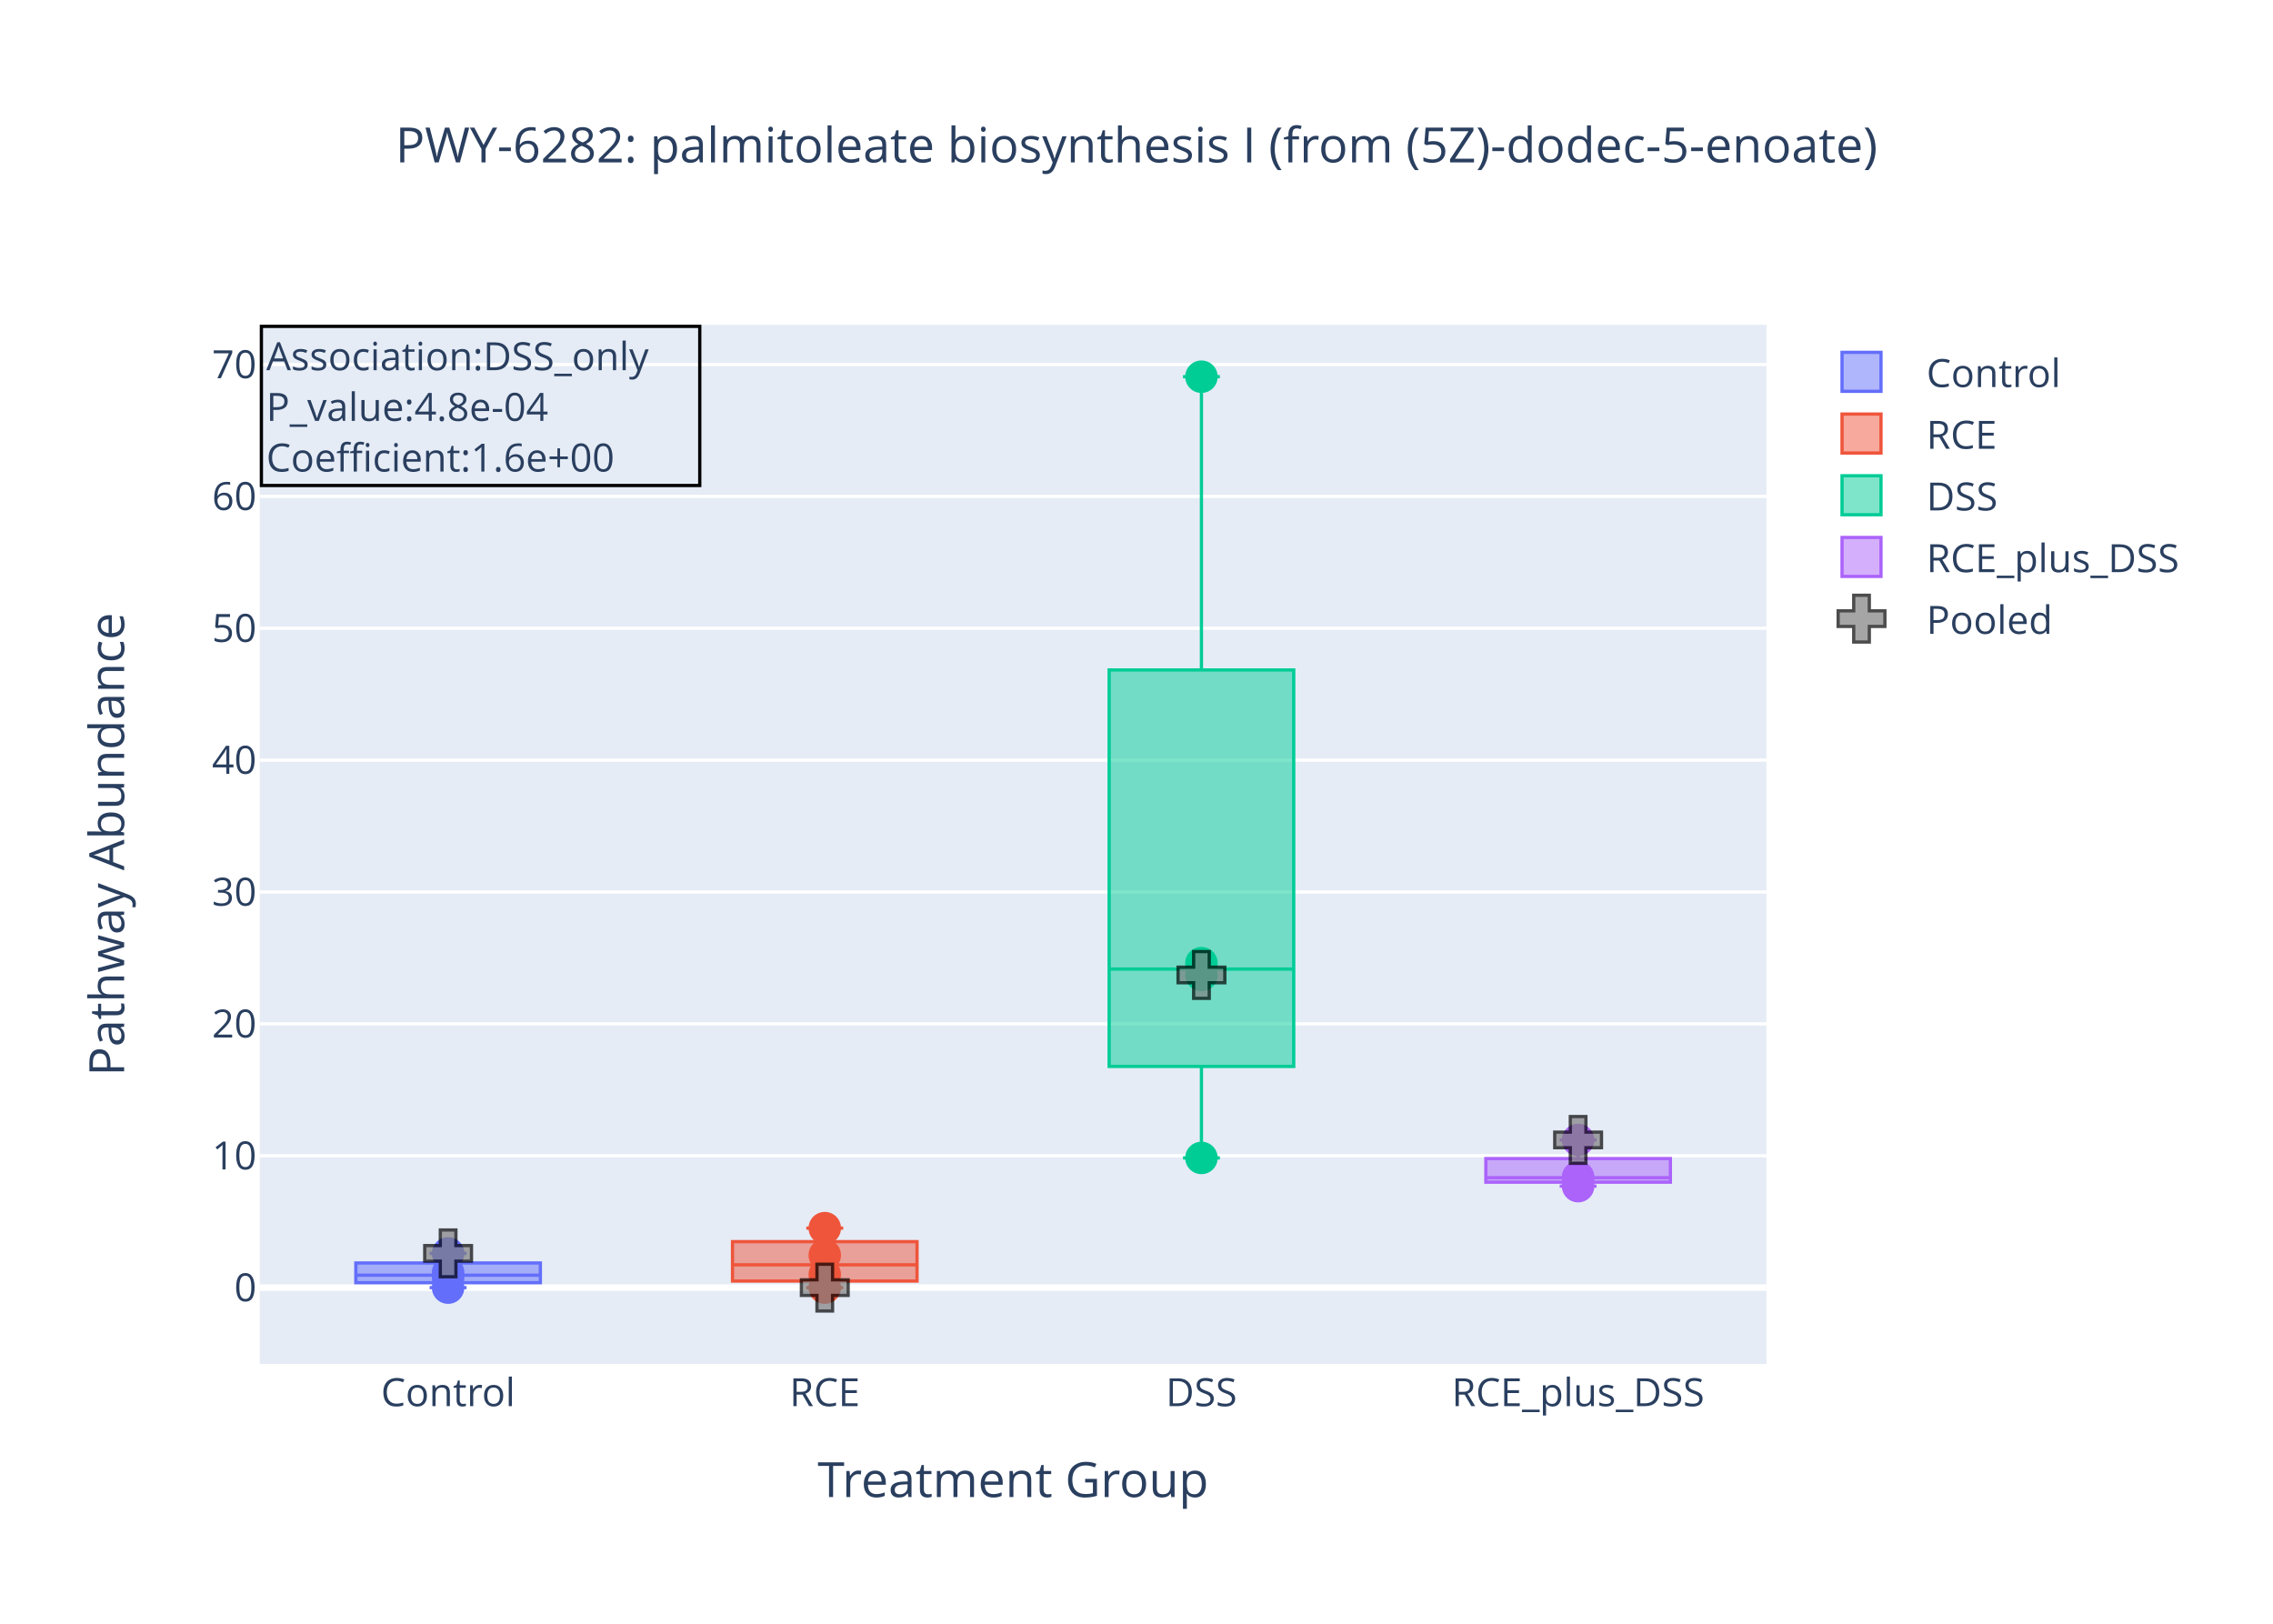
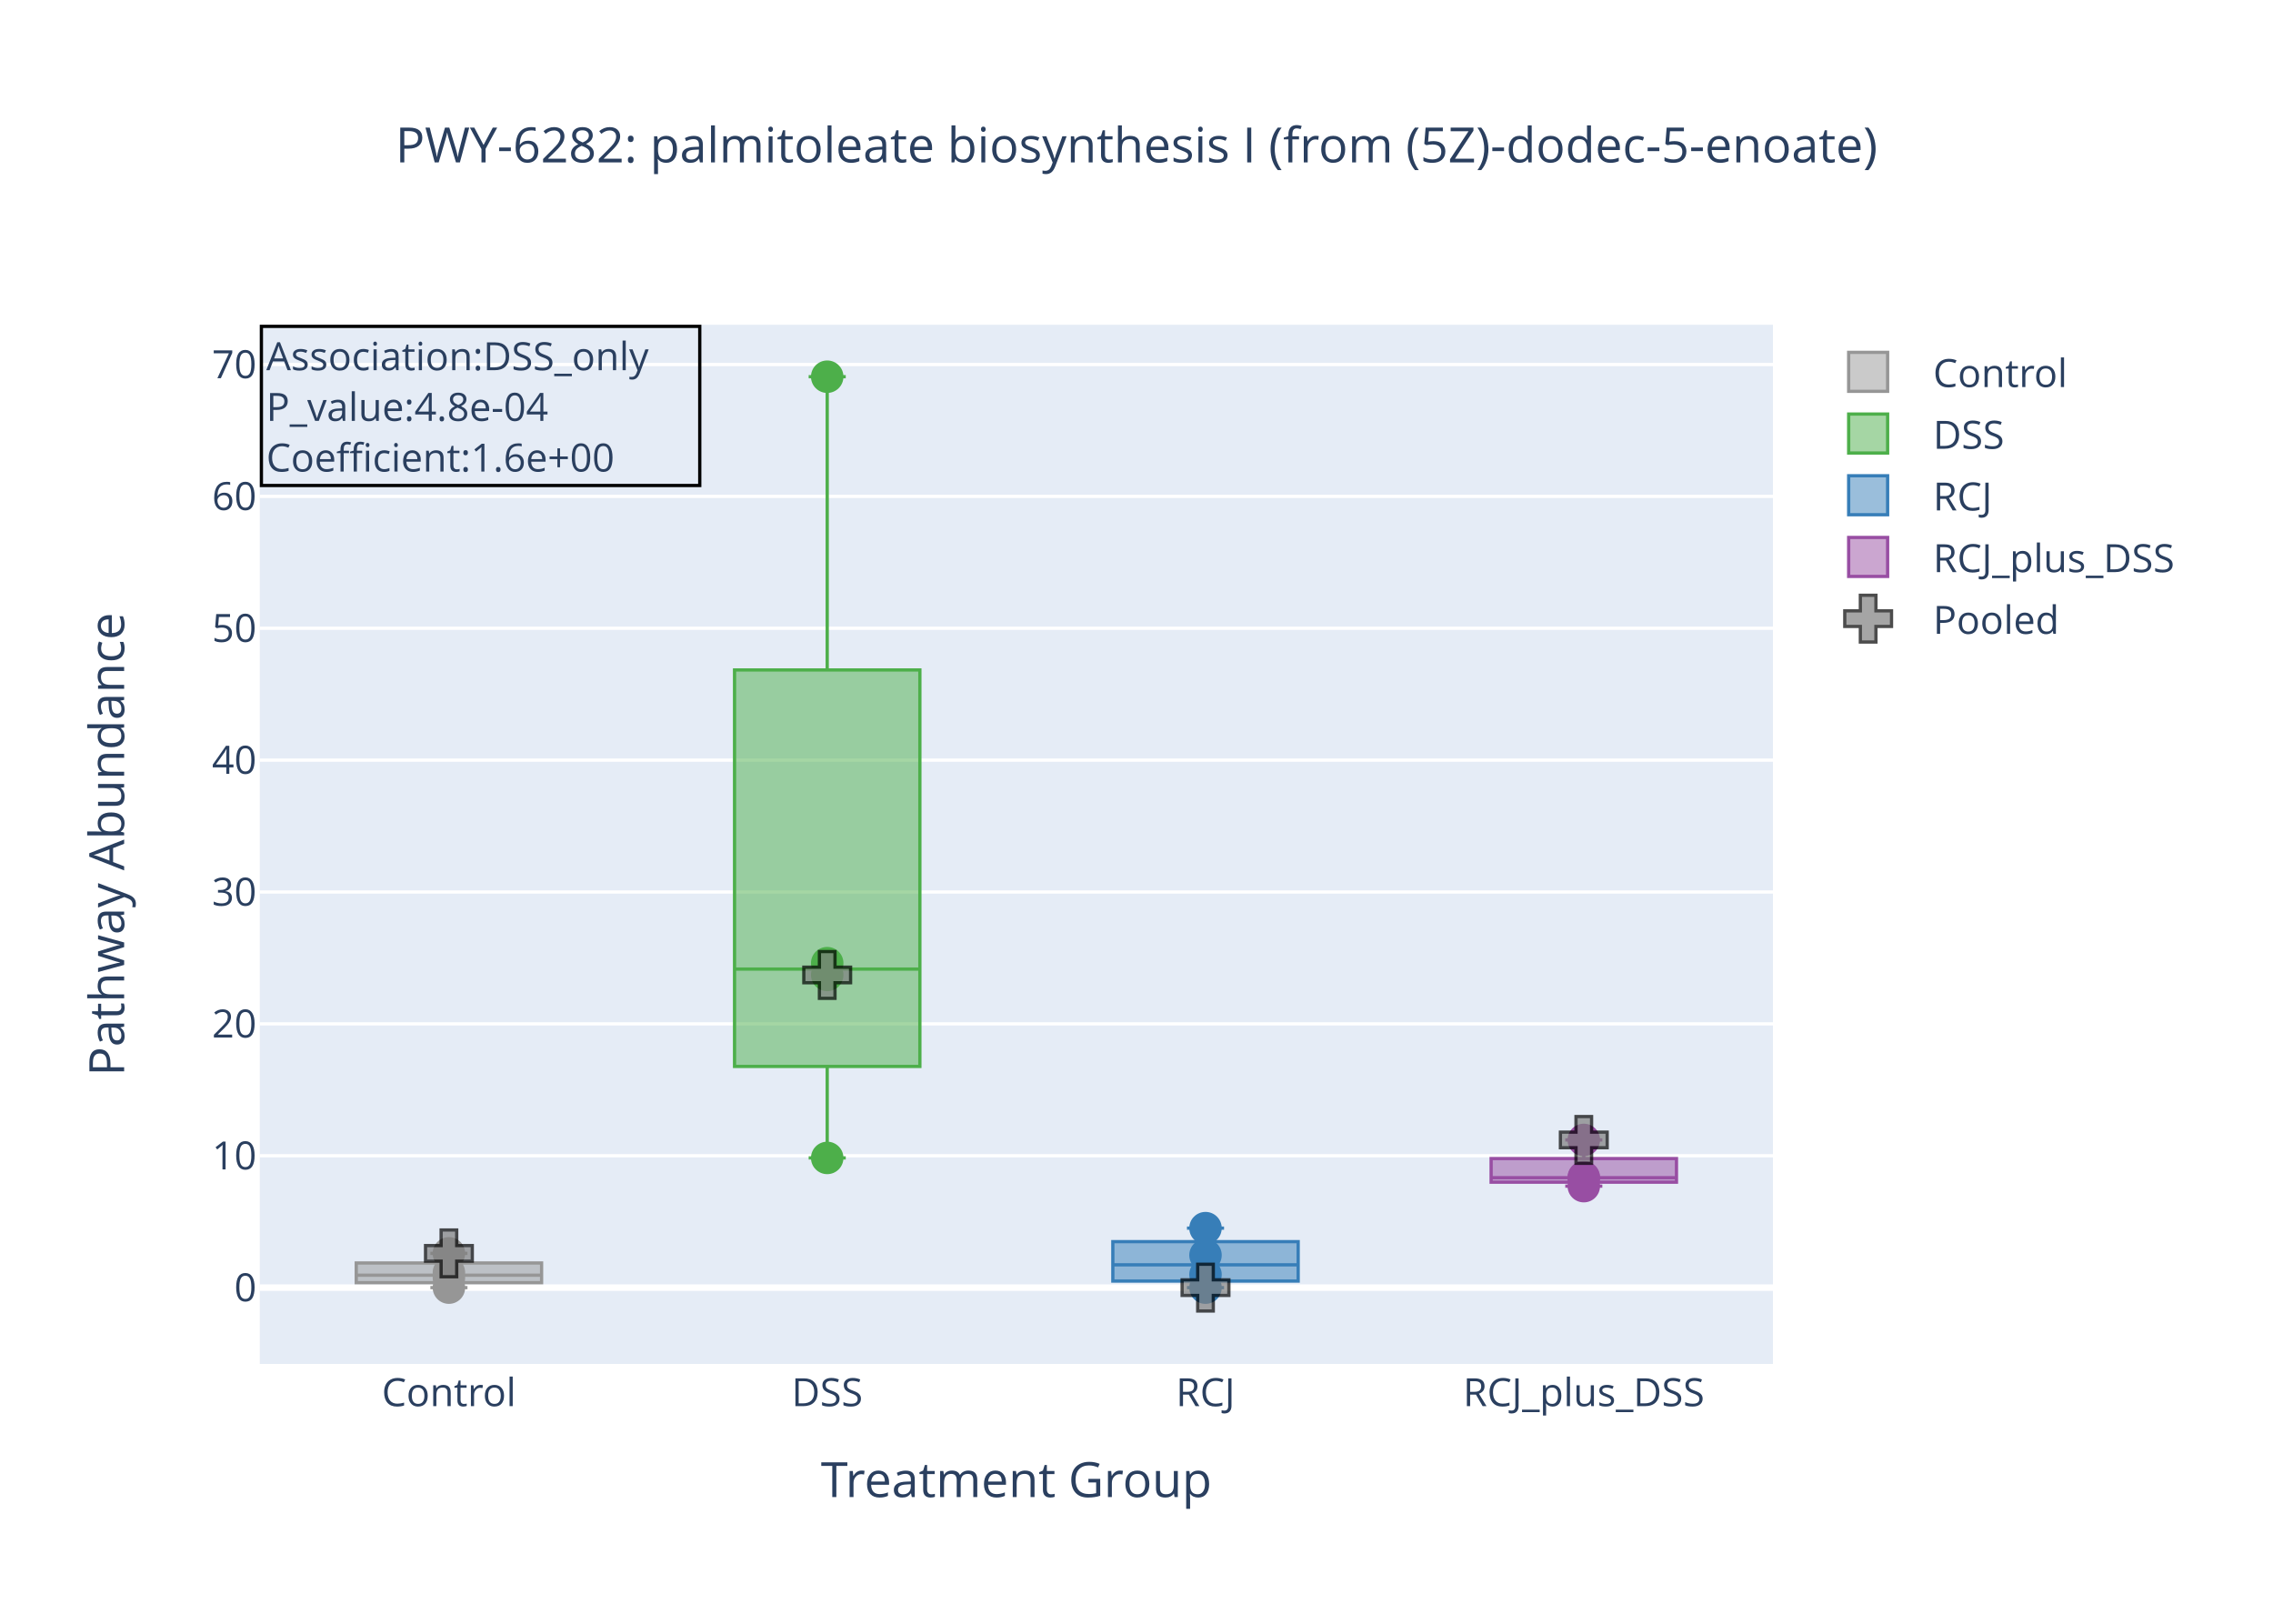
<svg xmlns="http://www.w3.org/2000/svg" class="main-svg" width="700" height="500" viewBox="0 0 700 500" style="">
  <rect x="0" y="0" width="700" height="500" style="fill: rgb(255, 255, 255); fill-opacity: 1;" />
-   <defs id="defs-6acc05">
+   <defs id="defs-9a8780">
    <g class="clips">
-       <clipPath id="clip6acc05xyplot" class="plotclip">
-         <rect width="464" height="320" />
-       </clipPath>
-       <clipPath class="axesclip" id="clip6acc05x">
-         <rect x="80" y="0" width="464" height="500" />
-       </clipPath>
-       <clipPath class="axesclip" id="clip6acc05y">
+       <clipPath id="clip9a8780xyplot" class="plotclip">
+         <rect width="466" height="320" />
+       </clipPath>
+       <clipPath class="axesclip" id="clip9a8780x">
+         <rect x="80" y="0" width="466" height="500" />
+       </clipPath>
+       <clipPath class="axesclip" id="clip9a8780y">
        <rect x="0" y="100" width="700" height="320" />
      </clipPath>
-       <clipPath class="axesclip" id="clip6acc05xy">
-         <rect x="80" y="100" width="464" height="320" />
+       <clipPath class="axesclip" id="clip9a8780xy">
+         <rect x="80" y="100" width="466" height="320" />
      </clipPath>
    </g>
    <g class="gradients" />
    <g class="patterns" />
  </defs>
  <g class="bglayer">
-     <rect class="bg" x="80" y="100" width="464" height="320" style="fill: rgb(229, 236, 246); fill-opacity: 1; stroke-width: 0;" />
+     <rect class="bg" x="80" y="100" width="466" height="320" style="fill: rgb(229, 236, 246); fill-opacity: 1; stroke-width: 0;" />
  </g>
  <g class="layer-below">
    <g class="imagelayer" />
    <g class="shapelayer" />
  </g>
  <g class="cartesianlayer">
    <g class="subplot xy">
      <g class="layer-subplot">
        <g class="shapelayer" />
        <g class="imagelayer" />
      </g>
      <g class="minor-gridlayer">
        <g class="x" />
        <g class="y" />
      </g>
      <g class="gridlayer">
        <g class="x" />
        <g class="y">
-           <path class="ygrid crisp" transform="translate(0,355.89)" d="M80,0h464" style="stroke: rgb(255, 255, 255); stroke-opacity: 1; stroke-width: 1px;" />
-           <path class="ygrid crisp" transform="translate(0,315.28)" d="M80,0h464" style="stroke: rgb(255, 255, 255); stroke-opacity: 1; stroke-width: 1px;" />
-           <path class="ygrid crisp" transform="translate(0,274.68)" d="M80,0h464" style="stroke: rgb(255, 255, 255); stroke-opacity: 1; stroke-width: 1px;" />
-           <path class="ygrid crisp" transform="translate(0,234.07)" d="M80,0h464" style="stroke: rgb(255, 255, 255); stroke-opacity: 1; stroke-width: 1px;" />
-           <path class="ygrid crisp" transform="translate(0,193.46)" d="M80,0h464" style="stroke: rgb(255, 255, 255); stroke-opacity: 1; stroke-width: 1px;" />
-           <path class="ygrid crisp" transform="translate(0,152.85)" d="M80,0h464" style="stroke: rgb(255, 255, 255); stroke-opacity: 1; stroke-width: 1px;" />
-           <path class="ygrid crisp" transform="translate(0,112.25)" d="M80,0h464" style="stroke: rgb(255, 255, 255); stroke-opacity: 1; stroke-width: 1px;" />
+           <path class="ygrid crisp" transform="translate(0,355.89)" d="M80,0h466" style="stroke: rgb(255, 255, 255); stroke-opacity: 1; stroke-width: 1px;" />
+           <path class="ygrid crisp" transform="translate(0,315.28)" d="M80,0h466" style="stroke: rgb(255, 255, 255); stroke-opacity: 1; stroke-width: 1px;" />
+           <path class="ygrid crisp" transform="translate(0,274.68)" d="M80,0h466" style="stroke: rgb(255, 255, 255); stroke-opacity: 1; stroke-width: 1px;" />
+           <path class="ygrid crisp" transform="translate(0,234.07)" d="M80,0h466" style="stroke: rgb(255, 255, 255); stroke-opacity: 1; stroke-width: 1px;" />
+           <path class="ygrid crisp" transform="translate(0,193.46)" d="M80,0h466" style="stroke: rgb(255, 255, 255); stroke-opacity: 1; stroke-width: 1px;" />
+           <path class="ygrid crisp" transform="translate(0,152.85)" d="M80,0h466" style="stroke: rgb(255, 255, 255); stroke-opacity: 1; stroke-width: 1px;" />
+           <path class="ygrid crisp" transform="translate(0,112.25)" d="M80,0h466" style="stroke: rgb(255, 255, 255); stroke-opacity: 1; stroke-width: 1px;" />
        </g>
      </g>
      <g class="zerolinelayer">
-         <path class="yzl zl crisp" transform="translate(0,396.5)" d="M80,0h464" style="stroke: rgb(255, 255, 255); stroke-opacity: 1; stroke-width: 2px;" />
+         <path class="yzl zl crisp" transform="translate(0,396.5)" d="M80,0h466" style="stroke: rgb(255, 255, 255); stroke-opacity: 1; stroke-width: 2px;" />
      </g>
      <path class="xlines-below" />
      <path class="ylines-below" />
      <g class="overlines-below" />
      <g class="xaxislayer-below" />
      <g class="yaxislayer-below" />
      <g class="overaxes-below" />
-       <g class="plot" transform="translate(80,100)" clip-path="url(#clip6acc05xyplot)">
+       <g class="plot" transform="translate(80,100)" clip-path="url(#clip9a8780xyplot)">
        <g class="boxlayer mlayer">
          <g class="trace boxes" style="opacity: 1;">
-             <path class="box" d="M29.58,292.67H86.42M29.58,294.98H86.42V288.91H29.58ZM58,294.98V296.5M58,288.91V285.95M52.32,296.5H63.68M52.32,285.95H63.68" style="vector-effect: non-scaling-stroke; stroke-width: 1px; stroke: rgb(99, 110, 250); stroke-opacity: 1; fill: rgb(99, 110, 250); fill-opacity: 0.5;" />
-             <g class="points">
-               <path class="point" transform="translate(58,296.5)" d="M5,0A5,5 0 1,1 0,-5A5,5 0 0,1 5,0Z" style="opacity: 1; stroke-width: 0px; fill: rgb(99, 110, 250); fill-opacity: 1;" />
-               <path class="point" transform="translate(58,293.47)" d="M5,0A5,5 0 1,1 0,-5A5,5 0 0,1 5,0Z" style="opacity: 1; stroke-width: 0px; fill: rgb(99, 110, 250); fill-opacity: 1;" />
-               <path class="point" transform="translate(58,291.87)" d="M5,0A5,5 0 1,1 0,-5A5,5 0 0,1 5,0Z" style="opacity: 1; stroke-width: 0px; fill: rgb(99, 110, 250); fill-opacity: 1;" />
-               <path class="point" transform="translate(58,285.95)" d="M5,0A5,5 0 1,1 0,-5A5,5 0 0,1 5,0Z" style="opacity: 1; stroke-width: 0px; fill: rgb(99, 110, 250); fill-opacity: 1;" />
-             </g>
-           </g>
-           <g class="trace boxes" style="opacity: 1;">
-             <path class="box" d="M145.58,289.48H202.42M145.58,294.48H202.42V282.34H145.58ZM174,294.48V296.5M174,282.34V278.18M168.32,296.5H179.68M168.32,278.18H179.68" style="vector-effect: non-scaling-stroke; stroke-width: 1px; stroke: rgb(239, 85, 59); stroke-opacity: 1; fill: rgb(239, 85, 59); fill-opacity: 0.5;" />
-             <g class="points">
-               <path class="point" transform="translate(174,296.5)" d="M5,0A5,5 0 1,1 0,-5A5,5 0 0,1 5,0Z" style="opacity: 1; stroke-width: 0px; fill: rgb(239, 85, 59); fill-opacity: 1;" />
-               <path class="point" transform="translate(174,292.47)" d="M5,0A5,5 0 1,1 0,-5A5,5 0 0,1 5,0Z" style="opacity: 1; stroke-width: 0px; fill: rgb(239, 85, 59); fill-opacity: 1;" />
-               <path class="point" transform="translate(174,286.5)" d="M5,0A5,5 0 1,1 0,-5A5,5 0 0,1 5,0Z" style="opacity: 1; stroke-width: 0px; fill: rgb(239, 85, 59); fill-opacity: 1;" />
-               <path class="point" transform="translate(174,278.18)" d="M5,0A5,5 0 1,1 0,-5A5,5 0 0,1 5,0Z" style="opacity: 1; stroke-width: 0px; fill: rgb(239, 85, 59); fill-opacity: 1;" />
-             </g>
-           </g>
-           <g class="trace boxes" style="opacity: 1;">
-             <path class="box" d="M261.58,198.41H318.42M261.58,228.39H318.42V106.3H261.58ZM290,228.39V256.56M290,106.3V16M284.32,256.56H295.68M284.32,16H295.68" style="vector-effect: non-scaling-stroke; stroke-width: 1px; stroke: rgb(0, 204, 150); stroke-opacity: 1; fill: rgb(0, 204, 150); fill-opacity: 0.5;" />
-             <g class="points">
-               <path class="point" transform="translate(290,256.56)" d="M5,0A5,5 0 1,1 0,-5A5,5 0 0,1 5,0Z" style="opacity: 1; stroke-width: 0px; fill: rgb(0, 204, 150); fill-opacity: 1;" />
-               <path class="point" transform="translate(290,200.22)" d="M5,0A5,5 0 1,1 0,-5A5,5 0 0,1 5,0Z" style="opacity: 1; stroke-width: 0px; fill: rgb(0, 204, 150); fill-opacity: 1;" />
-               <path class="point" transform="translate(290,196.59)" d="M5,0A5,5 0 1,1 0,-5A5,5 0 0,1 5,0Z" style="opacity: 1; stroke-width: 0px; fill: rgb(0, 204, 150); fill-opacity: 1;" />
-               <path class="point" transform="translate(290,16)" d="M5,0A5,5 0 1,1 0,-5A5,5 0 0,1 5,0Z" style="opacity: 1; stroke-width: 0px; fill: rgb(0, 204, 150); fill-opacity: 1;" />
-             </g>
-           </g>
-           <g class="trace boxes" style="opacity: 1;">
-             <path class="box" d="M377.58,262.65H434.42M377.58,264.03H434.42V256.76H377.58ZM406,264.03V265.25M406,256.76V251.02M400.32,265.25H411.68M400.32,251.02H411.68" style="vector-effect: non-scaling-stroke; stroke-width: 1px; stroke: rgb(171, 99, 250); stroke-opacity: 1; fill: rgb(171, 99, 250); fill-opacity: 0.5;" />
-             <g class="points">
-               <path class="point" transform="translate(406,265.25)" d="M5,0A5,5 0 1,1 0,-5A5,5 0 0,1 5,0Z" style="opacity: 1; stroke-width: 0px; fill: rgb(171, 99, 250); fill-opacity: 1;" />
-               <path class="point" transform="translate(406,262.8)" d="M5,0A5,5 0 1,1 0,-5A5,5 0 0,1 5,0Z" style="opacity: 1; stroke-width: 0px; fill: rgb(171, 99, 250); fill-opacity: 1;" />
-               <path class="point" transform="translate(406,262.5)" d="M5,0A5,5 0 1,1 0,-5A5,5 0 0,1 5,0Z" style="opacity: 1; stroke-width: 0px; fill: rgb(171, 99, 250); fill-opacity: 1;" />
-               <path class="point" transform="translate(406,251.02)" d="M5,0A5,5 0 1,1 0,-5A5,5 0 0,1 5,0Z" style="opacity: 1; stroke-width: 0px; fill: rgb(171, 99, 250); fill-opacity: 1;" />
+             <path class="box" d="M29.71,292.67H86.79M29.71,294.98H86.79V288.91H29.71ZM58.25,294.98V296.5M58.25,288.91V285.95M52.54,296.5H63.96M52.54,285.95H63.96" style="vector-effect: non-scaling-stroke; stroke-width: 1px; stroke: rgb(150, 150, 150); stroke-opacity: 1; fill: rgb(150, 150, 150); fill-opacity: 0.5;" />
+             <g class="points">
+               <path class="point" transform="translate(58.25,296.5)" d="M5,0A5,5 0 1,1 0,-5A5,5 0 0,1 5,0Z" style="opacity: 1; stroke-width: 0px; fill: rgb(150, 150, 150); fill-opacity: 1;" />
+               <path class="point" transform="translate(58.25,293.47)" d="M5,0A5,5 0 1,1 0,-5A5,5 0 0,1 5,0Z" style="opacity: 1; stroke-width: 0px; fill: rgb(150, 150, 150); fill-opacity: 1;" />
+               <path class="point" transform="translate(58.25,291.87)" d="M5,0A5,5 0 1,1 0,-5A5,5 0 0,1 5,0Z" style="opacity: 1; stroke-width: 0px; fill: rgb(150, 150, 150); fill-opacity: 1;" />
+               <path class="point" transform="translate(58.25,285.95)" d="M5,0A5,5 0 1,1 0,-5A5,5 0 0,1 5,0Z" style="opacity: 1; stroke-width: 0px; fill: rgb(150, 150, 150); fill-opacity: 1;" />
+             </g>
+           </g>
+           <g class="trace boxes" style="opacity: 1;">
+             <path class="box" d="M146.21,198.41H203.29M146.21,228.39H203.29V106.3H146.21ZM174.75,228.39V256.56M174.75,106.3V16M169.04,256.56H180.46M169.04,16H180.46" style="vector-effect: non-scaling-stroke; stroke-width: 1px; stroke: rgb(77, 175, 74); stroke-opacity: 1; fill: rgb(77, 175, 74); fill-opacity: 0.5;" />
+             <g class="points">
+               <path class="point" transform="translate(174.75,256.56)" d="M5,0A5,5 0 1,1 0,-5A5,5 0 0,1 5,0Z" style="opacity: 1; stroke-width: 0px; fill: rgb(77, 175, 74); fill-opacity: 1;" />
+               <path class="point" transform="translate(174.75,200.22)" d="M5,0A5,5 0 1,1 0,-5A5,5 0 0,1 5,0Z" style="opacity: 1; stroke-width: 0px; fill: rgb(77, 175, 74); fill-opacity: 1;" />
+               <path class="point" transform="translate(174.75,196.59)" d="M5,0A5,5 0 1,1 0,-5A5,5 0 0,1 5,0Z" style="opacity: 1; stroke-width: 0px; fill: rgb(77, 175, 74); fill-opacity: 1;" />
+               <path class="point" transform="translate(174.75,16)" d="M5,0A5,5 0 1,1 0,-5A5,5 0 0,1 5,0Z" style="opacity: 1; stroke-width: 0px; fill: rgb(77, 175, 74); fill-opacity: 1;" />
+             </g>
+           </g>
+           <g class="trace boxes" style="opacity: 1;">
+             <path class="box" d="M262.71,289.48H319.79M262.71,294.48H319.79V282.34H262.71ZM291.25,294.48V296.5M291.25,282.34V278.18M285.54,296.5H296.96M285.54,278.18H296.96" style="vector-effect: non-scaling-stroke; stroke-width: 1px; stroke: rgb(55, 126, 184); stroke-opacity: 1; fill: rgb(55, 126, 184); fill-opacity: 0.5;" />
+             <g class="points">
+               <path class="point" transform="translate(291.25,296.5)" d="M5,0A5,5 0 1,1 0,-5A5,5 0 0,1 5,0Z" style="opacity: 1; stroke-width: 0px; fill: rgb(55, 126, 184); fill-opacity: 1;" />
+               <path class="point" transform="translate(291.25,292.47)" d="M5,0A5,5 0 1,1 0,-5A5,5 0 0,1 5,0Z" style="opacity: 1; stroke-width: 0px; fill: rgb(55, 126, 184); fill-opacity: 1;" />
+               <path class="point" transform="translate(291.25,286.5)" d="M5,0A5,5 0 1,1 0,-5A5,5 0 0,1 5,0Z" style="opacity: 1; stroke-width: 0px; fill: rgb(55, 126, 184); fill-opacity: 1;" />
+               <path class="point" transform="translate(291.25,278.18)" d="M5,0A5,5 0 1,1 0,-5A5,5 0 0,1 5,0Z" style="opacity: 1; stroke-width: 0px; fill: rgb(55, 126, 184); fill-opacity: 1;" />
+             </g>
+           </g>
+           <g class="trace boxes" style="opacity: 1;">
+             <path class="box" d="M379.21,262.65H436.29M379.21,264.03H436.29V256.76H379.21ZM407.75,264.03V265.25M407.75,256.76V251.02M402.04,265.25H413.46M402.04,251.02H413.46" style="vector-effect: non-scaling-stroke; stroke-width: 1px; stroke: rgb(152, 78, 163); stroke-opacity: 1; fill: rgb(152, 78, 163); fill-opacity: 0.5;" />
+             <g class="points">
+               <path class="point" transform="translate(407.75,265.25)" d="M5,0A5,5 0 1,1 0,-5A5,5 0 0,1 5,0Z" style="opacity: 1; stroke-width: 0px; fill: rgb(152, 78, 163); fill-opacity: 1;" />
+               <path class="point" transform="translate(407.75,262.8)" d="M5,0A5,5 0 1,1 0,-5A5,5 0 0,1 5,0Z" style="opacity: 1; stroke-width: 0px; fill: rgb(152, 78, 163); fill-opacity: 1;" />
+               <path class="point" transform="translate(407.75,262.5)" d="M5,0A5,5 0 1,1 0,-5A5,5 0 0,1 5,0Z" style="opacity: 1; stroke-width: 0px; fill: rgb(152, 78, 163); fill-opacity: 1;" />
+               <path class="point" transform="translate(407.75,251.02)" d="M5,0A5,5 0 1,1 0,-5A5,5 0 0,1 5,0Z" style="opacity: 1; stroke-width: 0px; fill: rgb(152, 78, 163); fill-opacity: 1;" />
            </g>
          </g>
        </g>
        <g class="scatterlayer mlayer">
-           <g class="trace scatter trace2d759d" style="stroke-miterlimit: 2; opacity: 1;">
+           <g class="trace scatter trace426e38" style="stroke-miterlimit: 2; opacity: 1;">
            <g class="fills" />
            <g class="errorbars" />
            <g class="lines" />
            <g class="points">
-               <path class="point" transform="translate(58,285.95)" d="M7.2,2.4H2.4V7.2H-2.4V2.4H-7.2V-2.4H-2.4V-7.2H2.4V-2.4H7.2Z" style="opacity: 0.7; stroke-width: 1px; fill: rgb(127, 127, 127); fill-opacity: 1; stroke: rgb(0, 0, 0); stroke-opacity: 1;" />
-               <path class="point" transform="translate(290,200.22)" d="M7.2,2.4H2.4V7.2H-2.4V2.4H-7.2V-2.4H-2.4V-7.2H2.4V-2.4H7.2Z" style="opacity: 0.7; stroke-width: 1px; fill: rgb(127, 127, 127); fill-opacity: 1; stroke: rgb(0, 0, 0); stroke-opacity: 1;" />
-               <path class="point" transform="translate(174,296.5)" d="M7.2,2.4H2.4V7.2H-2.4V2.4H-7.2V-2.4H-2.4V-7.2H2.4V-2.4H7.2Z" style="opacity: 0.7; stroke-width: 1px; fill: rgb(127, 127, 127); fill-opacity: 1; stroke: rgb(0, 0, 0); stroke-opacity: 1;" />
-               <path class="point" transform="translate(406,251.02)" d="M7.2,2.4H2.4V7.2H-2.4V2.4H-7.2V-2.4H-2.4V-7.2H2.4V-2.4H7.2Z" style="opacity: 0.7; stroke-width: 1px; fill: rgb(127, 127, 127); fill-opacity: 1; stroke: rgb(0, 0, 0); stroke-opacity: 1;" />
+               <path class="point" transform="translate(58.25,285.95)" d="M7.2,2.4H2.4V7.2H-2.4V2.4H-7.2V-2.4H-2.4V-7.2H2.4V-2.4H7.2Z" style="opacity: 0.7; stroke-width: 1px; fill: rgb(127, 127, 127); fill-opacity: 1; stroke: rgb(0, 0, 0); stroke-opacity: 1;" />
+               <path class="point" transform="translate(174.75,200.22)" d="M7.2,2.4H2.4V7.2H-2.4V2.4H-7.2V-2.4H-2.4V-7.2H2.4V-2.4H7.2Z" style="opacity: 0.7; stroke-width: 1px; fill: rgb(127, 127, 127); fill-opacity: 1; stroke: rgb(0, 0, 0); stroke-opacity: 1;" />
+               <path class="point" transform="translate(291.25,296.5)" d="M7.2,2.4H2.4V7.2H-2.4V2.4H-7.2V-2.4H-2.4V-7.2H2.4V-2.4H7.2Z" style="opacity: 0.7; stroke-width: 1px; fill: rgb(127, 127, 127); fill-opacity: 1; stroke: rgb(0, 0, 0); stroke-opacity: 1;" />
+               <path class="point" transform="translate(407.75,251.02)" d="M7.2,2.4H2.4V7.2H-2.4V2.4H-7.2V-2.4H-2.4V-7.2H2.4V-2.4H7.2Z" style="opacity: 0.7; stroke-width: 1px; fill: rgb(127, 127, 127); fill-opacity: 1; stroke: rgb(0, 0, 0); stroke-opacity: 1;" />
            </g>
            <g class="text" />
          </g>
        </g>
      </g>
      <g class="overplot" />
      <path class="xlines-above crisp" d="M0,0" style="fill: none;" />
      <path class="ylines-above crisp" d="M0,0" style="fill: none;" />
      <g class="overlines-above" />
      <g class="xaxislayer-above">
        <g class="xtick">
-           <text text-anchor="middle" x="0" y="433" transform="translate(138,0)" style="font-family: 'Open Sans', verdana, arial, sans-serif; font-size: 12px; fill: rgb(42, 63, 95); fill-opacity: 1; white-space: pre; opacity: 1;">Control</text>
-         </g>
-         <g class="xtick">
-           <text text-anchor="middle" x="0" y="433" transform="translate(254,0)" style="font-family: 'Open Sans', verdana, arial, sans-serif; font-size: 12px; fill: rgb(42, 63, 95); fill-opacity: 1; white-space: pre; opacity: 1;">RCE</text>
-         </g>
-         <g class="xtick">
-           <text text-anchor="middle" x="0" y="433" transform="translate(370,0)" style="font-family: 'Open Sans', verdana, arial, sans-serif; font-size: 12px; fill: rgb(42, 63, 95); fill-opacity: 1; white-space: pre; opacity: 1;">DSS</text>
-         </g>
-         <g class="xtick">
-           <text text-anchor="middle" x="0" y="433" transform="translate(486,0)" style="font-family: 'Open Sans', verdana, arial, sans-serif; font-size: 12px; fill: rgb(42, 63, 95); fill-opacity: 1; white-space: pre; opacity: 1;">RCE_plus_DSS</text>
+           <text text-anchor="middle" x="0" y="433" transform="translate(138.25,0)" style="font-family: 'Open Sans', verdana, arial, sans-serif; font-size: 12px; fill: rgb(42, 63, 95); fill-opacity: 1; white-space: pre; opacity: 1;">Control</text>
+         </g>
+         <g class="xtick">
+           <text text-anchor="middle" x="0" y="433" transform="translate(254.75,0)" style="font-family: 'Open Sans', verdana, arial, sans-serif; font-size: 12px; fill: rgb(42, 63, 95); fill-opacity: 1; white-space: pre; opacity: 1;">DSS</text>
+         </g>
+         <g class="xtick">
+           <text text-anchor="middle" x="0" y="433" transform="translate(371.25,0)" style="font-family: 'Open Sans', verdana, arial, sans-serif; font-size: 12px; fill: rgb(42, 63, 95); fill-opacity: 1; white-space: pre; opacity: 1;">RCJ</text>
+         </g>
+         <g class="xtick">
+           <text text-anchor="middle" x="0" y="433" transform="translate(487.75,0)" style="font-family: 'Open Sans', verdana, arial, sans-serif; font-size: 12px; fill: rgb(42, 63, 95); fill-opacity: 1; white-space: pre; opacity: 1;">RCJ_plus_DSS</text>
        </g>
      </g>
      <g class="yaxislayer-above">
        <g class="ytick">
          <text text-anchor="end" x="79" y="4.2" transform="translate(0,396.5)" style="font-family: 'Open Sans', verdana, arial, sans-serif; font-size: 12px; fill: rgb(42, 63, 95); fill-opacity: 1; white-space: pre; opacity: 1;">0</text>
        </g>
        <g class="ytick">
          <text text-anchor="end" x="79" y="4.2" style="font-family: 'Open Sans', verdana, arial, sans-serif; font-size: 12px; fill: rgb(42, 63, 95); fill-opacity: 1; white-space: pre; opacity: 1;" transform="translate(0,355.89)">10</text>
        </g>
        <g class="ytick">
          <text text-anchor="end" x="79" y="4.2" style="font-family: 'Open Sans', verdana, arial, sans-serif; font-size: 12px; fill: rgb(42, 63, 95); fill-opacity: 1; white-space: pre; opacity: 1;" transform="translate(0,315.28)">20</text>
        </g>
        <g class="ytick">
          <text text-anchor="end" x="79" y="4.2" style="font-family: 'Open Sans', verdana, arial, sans-serif; font-size: 12px; fill: rgb(42, 63, 95); fill-opacity: 1; white-space: pre; opacity: 1;" transform="translate(0,274.68)">30</text>
        </g>
        <g class="ytick">
          <text text-anchor="end" x="79" y="4.2" style="font-family: 'Open Sans', verdana, arial, sans-serif; font-size: 12px; fill: rgb(42, 63, 95); fill-opacity: 1; white-space: pre; opacity: 1;" transform="translate(0,234.07)">40</text>
        </g>
        <g class="ytick">
          <text text-anchor="end" x="79" y="4.2" style="font-family: 'Open Sans', verdana, arial, sans-serif; font-size: 12px; fill: rgb(42, 63, 95); fill-opacity: 1; white-space: pre; opacity: 1;" transform="translate(0,193.46)">50</text>
        </g>
        <g class="ytick">
          <text text-anchor="end" x="79" y="4.2" style="font-family: 'Open Sans', verdana, arial, sans-serif; font-size: 12px; fill: rgb(42, 63, 95); fill-opacity: 1; white-space: pre; opacity: 1;" transform="translate(0,152.85)">60</text>
        </g>
        <g class="ytick">
          <text text-anchor="end" x="79" y="4.2" style="font-family: 'Open Sans', verdana, arial, sans-serif; font-size: 12px; fill: rgb(42, 63, 95); fill-opacity: 1; white-space: pre; opacity: 1;" transform="translate(0,112.25)">70</text>
        </g>
      </g>
      <g class="overaxes-above" />
    </g>
  </g>
  <g class="polarlayer" />
  <g class="smithlayer" />
  <g class="ternarylayer" />
  <g class="geolayer" />
  <g class="funnelarealayer" />
  <g class="pielayer" />
  <g class="iciclelayer" />
  <g class="treemaplayer" />
  <g class="sunburstlayer" />
  <g class="glimages" />
-   <defs id="topdefs-6acc05">
+   <defs id="topdefs-9a8780">
    <g class="clips" />
-     <clipPath id="legend6acc05">
-       <rect width="135" height="105" x="0" y="0" />
+     <clipPath id="legend9a8780">
+       <rect width="133" height="105" x="0" y="0" />
    </clipPath>
  </defs>
  <g class="layer-above">
    <g class="imagelayer" />
    <g class="shapelayer" />
  </g>
  <g class="infolayer">
-     <g class="legend" pointer-events="all" transform="translate(553.28,100)">
-       <rect class="bg" shape-rendering="crispEdges" width="135" height="105" x="0" y="0" style="stroke: rgb(68, 68, 68); stroke-opacity: 1; fill: rgb(255, 255, 255); fill-opacity: 1; stroke-width: 0px;" />
-       <g class="scrollbox" transform="" clip-path="url(#legend6acc05)">
+     <g class="legend" pointer-events="all" transform="translate(555.32,100)">
+       <rect class="bg" shape-rendering="crispEdges" width="133" height="105" x="0" y="0" style="stroke: rgb(68, 68, 68); stroke-opacity: 1; fill: rgb(255, 255, 255); fill-opacity: 1; stroke-width: 0px;" />
+       <g class="scrollbox" transform="" clip-path="url(#legend9a8780)">
        <g class="groups">
          <g class="traces" transform="translate(0,14.5)" style="opacity: 1;">
            <text class="legendtext" text-anchor="start" x="40" y="4.68" style="font-family: 'Open Sans', verdana, arial, sans-serif; font-size: 12px; fill: rgb(42, 63, 95); fill-opacity: 1; white-space: pre;">Control</text>
            <g class="layers" style="opacity: 1;">
              <g class="legendfill" />
              <g class="legendlines" />
              <g class="legendsymbols">
                <g class="legendpoints">
-                   <path class="legendbox" d="M6,6H-6V-6H6Z" transform="translate(20,0)" style="stroke-width: 1px; fill: rgb(99, 110, 250); fill-opacity: 0.5; stroke: rgb(99, 110, 250); stroke-opacity: 1;" />
-                 </g>
-               </g>
-             </g>
-             <rect class="legendtoggle" x="0" y="-9.5" width="129.844" height="19" style="fill: rgb(0, 0, 0); fill-opacity: 0;" />
+                   <path class="legendbox" d="M6,6H-6V-6H6Z" transform="translate(20,0)" style="stroke-width: 1px; fill: rgb(150, 150, 150); fill-opacity: 0.5; stroke: rgb(150, 150, 150); stroke-opacity: 1;" />
+                 </g>
+               </g>
+             </g>
+             <rect class="legendtoggle" x="0" y="-9.5" width="127.703" height="19" style="fill: rgb(0, 0, 0); fill-opacity: 0;" />
          </g>
          <g class="traces" transform="translate(0,33.5)" style="opacity: 1;">
-             <text class="legendtext" text-anchor="start" x="40" y="4.68" style="font-family: 'Open Sans', verdana, arial, sans-serif; font-size: 12px; fill: rgb(42, 63, 95); fill-opacity: 1; white-space: pre;">RCE</text>
-             <g class="layers" style="opacity: 1;">
-               <g class="legendfill" />
-               <g class="legendlines" />
-               <g class="legendsymbols">
-                 <g class="legendpoints">
-                   <path class="legendbox" d="M6,6H-6V-6H6Z" transform="translate(20,0)" style="stroke-width: 1px; fill: rgb(239, 85, 59); fill-opacity: 0.5; stroke: rgb(239, 85, 59); stroke-opacity: 1;" />
-                 </g>
-               </g>
-             </g>
-             <rect class="legendtoggle" x="0" y="-9.5" width="129.844" height="19" style="fill: rgb(0, 0, 0); fill-opacity: 0;" />
+             <text class="legendtext" text-anchor="start" x="40" y="4.68" style="font-family: 'Open Sans', verdana, arial, sans-serif; font-size: 12px; fill: rgb(42, 63, 95); fill-opacity: 1; white-space: pre;">DSS</text>
+             <g class="layers" style="opacity: 1;">
+               <g class="legendfill" />
+               <g class="legendlines" />
+               <g class="legendsymbols">
+                 <g class="legendpoints">
+                   <path class="legendbox" d="M6,6H-6V-6H6Z" transform="translate(20,0)" style="stroke-width: 1px; fill: rgb(77, 175, 74); fill-opacity: 0.5; stroke: rgb(77, 175, 74); stroke-opacity: 1;" />
+                 </g>
+               </g>
+             </g>
+             <rect class="legendtoggle" x="0" y="-9.5" width="127.703" height="19" style="fill: rgb(0, 0, 0); fill-opacity: 0;" />
          </g>
          <g class="traces" transform="translate(0,52.5)" style="opacity: 1;">
-             <text class="legendtext" text-anchor="start" x="40" y="4.68" style="font-family: 'Open Sans', verdana, arial, sans-serif; font-size: 12px; fill: rgb(42, 63, 95); fill-opacity: 1; white-space: pre;">DSS</text>
-             <g class="layers" style="opacity: 1;">
-               <g class="legendfill" />
-               <g class="legendlines" />
-               <g class="legendsymbols">
-                 <g class="legendpoints">
-                   <path class="legendbox" d="M6,6H-6V-6H6Z" transform="translate(20,0)" style="stroke-width: 1px; fill: rgb(0, 204, 150); fill-opacity: 0.5; stroke: rgb(0, 204, 150); stroke-opacity: 1;" />
-                 </g>
-               </g>
-             </g>
-             <rect class="legendtoggle" x="0" y="-9.5" width="129.844" height="19" style="fill: rgb(0, 0, 0); fill-opacity: 0;" />
+             <text class="legendtext" text-anchor="start" x="40" y="4.68" style="font-family: 'Open Sans', verdana, arial, sans-serif; font-size: 12px; fill: rgb(42, 63, 95); fill-opacity: 1; white-space: pre;">RCJ</text>
+             <g class="layers" style="opacity: 1;">
+               <g class="legendfill" />
+               <g class="legendlines" />
+               <g class="legendsymbols">
+                 <g class="legendpoints">
+                   <path class="legendbox" d="M6,6H-6V-6H6Z" transform="translate(20,0)" style="stroke-width: 1px; fill: rgb(55, 126, 184); fill-opacity: 0.5; stroke: rgb(55, 126, 184); stroke-opacity: 1;" />
+                 </g>
+               </g>
+             </g>
+             <rect class="legendtoggle" x="0" y="-9.5" width="127.703" height="19" style="fill: rgb(0, 0, 0); fill-opacity: 0;" />
          </g>
          <g class="traces" transform="translate(0,71.5)" style="opacity: 1;">
-             <text class="legendtext" text-anchor="start" x="40" y="4.68" style="font-family: 'Open Sans', verdana, arial, sans-serif; font-size: 12px; fill: rgb(42, 63, 95); fill-opacity: 1; white-space: pre;">RCE_plus_DSS</text>
-             <g class="layers" style="opacity: 1;">
-               <g class="legendfill" />
-               <g class="legendlines" />
-               <g class="legendsymbols">
-                 <g class="legendpoints">
-                   <path class="legendbox" d="M6,6H-6V-6H6Z" transform="translate(20,0)" style="stroke-width: 1px; fill: rgb(171, 99, 250); fill-opacity: 0.5; stroke: rgb(171, 99, 250); stroke-opacity: 1;" />
-                 </g>
-               </g>
-             </g>
-             <rect class="legendtoggle" x="0" y="-9.5" width="129.844" height="19" style="fill: rgb(0, 0, 0); fill-opacity: 0;" />
+             <text class="legendtext" text-anchor="start" x="40" y="4.68" style="font-family: 'Open Sans', verdana, arial, sans-serif; font-size: 12px; fill: rgb(42, 63, 95); fill-opacity: 1; white-space: pre;">RCJ_plus_DSS</text>
+             <g class="layers" style="opacity: 1;">
+               <g class="legendfill" />
+               <g class="legendlines" />
+               <g class="legendsymbols">
+                 <g class="legendpoints">
+                   <path class="legendbox" d="M6,6H-6V-6H6Z" transform="translate(20,0)" style="stroke-width: 1px; fill: rgb(152, 78, 163); fill-opacity: 0.5; stroke: rgb(152, 78, 163); stroke-opacity: 1;" />
+                 </g>
+               </g>
+             </g>
+             <rect class="legendtoggle" x="0" y="-9.5" width="127.703" height="19" style="fill: rgb(0, 0, 0); fill-opacity: 0;" />
          </g>
          <g class="traces" transform="translate(0,90.5)" style="opacity: 1;">
            <text class="legendtext" text-anchor="start" x="40" y="4.68" style="font-family: 'Open Sans', verdana, arial, sans-serif; font-size: 12px; fill: rgb(42, 63, 95); fill-opacity: 1; white-space: pre;">Pooled</text>
            <g class="layers" style="opacity: 1;">
              <g class="legendfill" />
              <g class="legendlines" />
              <g class="legendsymbols">
                <g class="legendpoints">
                  <path class="scatterpts" transform="translate(20,0)" d="M7.2,2.4H2.4V7.2H-2.4V2.4H-7.2V-2.4H-2.4V-7.2H2.4V-2.4H7.2Z" style="opacity: 0.7; stroke-width: 1px; fill: rgb(127, 127, 127); fill-opacity: 1; stroke: rgb(0, 0, 0); stroke-opacity: 1;" />
                </g>
              </g>
            </g>
-             <rect class="legendtoggle" x="0" y="-9.5" width="129.844" height="19" style="fill: rgb(0, 0, 0); fill-opacity: 0;" />
+             <rect class="legendtoggle" x="0" y="-9.5" width="127.703" height="19" style="fill: rgb(0, 0, 0); fill-opacity: 0;" />
          </g>
        </g>
      </g>
      <rect class="scrollbar" rx="20" ry="3" width="0" height="0" x="0" y="0" style="fill: rgb(128, 139, 164); fill-opacity: 1;" />
    </g>
    <g class="g-gtitle">
      <text class="gtitle" x="350" y="50" text-anchor="middle" dy="0em" style="font-family: 'Open Sans', verdana, arial, sans-serif; font-size: 15px; fill: rgb(42, 63, 95); opacity: 1; font-weight: normal; white-space: pre;">PWY-6282: palmitoleate biosynthesis I (from (5Z)-dodec-5-enoate)</text>
    </g>
    <g class="g-xtitle">
-       <text class="xtitle" x="312" y="461" text-anchor="middle" style="font-family: 'Open Sans', verdana, arial, sans-serif; font-size: 15px; fill: rgb(42, 63, 95); opacity: 1; font-weight: normal; white-space: pre;">Treatment Group</text>
+       <text class="xtitle" x="313" y="461" text-anchor="middle" style="font-family: 'Open Sans', verdana, arial, sans-serif; font-size: 15px; fill: rgb(42, 63, 95); opacity: 1; font-weight: normal; white-space: pre;">Treatment Group</text>
    </g>
    <g class="g-ytitle">
      <text class="ytitle" transform="rotate(-90,38.23438,260)" x="38.234" y="260" text-anchor="middle" style="font-family: 'Open Sans', verdana, arial, sans-serif; font-size: 15px; fill: rgb(42, 63, 95); opacity: 1; font-weight: normal; white-space: pre;">Pathway Abundance</text>
    </g>
    <g class="annotation" data-index="0" style="opacity: 1;">
      <g class="annotation-text-g" transform="rotate(0,148,125)">
        <g class="cursor-pointer" transform="translate(80,100)">
          <rect class="bg" x="0.5" y="0.5" width="135" height="49" style="stroke-width: 1px; stroke: rgb(0, 0, 0); stroke-opacity: 1; fill: rgb(0, 0, 0); fill-opacity: 0;" />
          <text class="annotation-text" text-anchor="start" x="2" y="14" style="font-family: 'Open Sans', verdana, arial, sans-serif; font-size: 12px; fill: rgb(42, 63, 95); fill-opacity: 1; white-space: pre;">
            <tspan class="line" dy="0em" x="2" y="14">Association:DSS_only</tspan>
            <tspan class="line" dy="1.3em" x="2" y="14">P_value:4.8e-04</tspan>
            <tspan class="line" dy="2.6em" x="2" y="14">Coefficient:1.6e+00</tspan>
          </text>
        </g>
      </g>
    </g>
  </g>
</svg>
